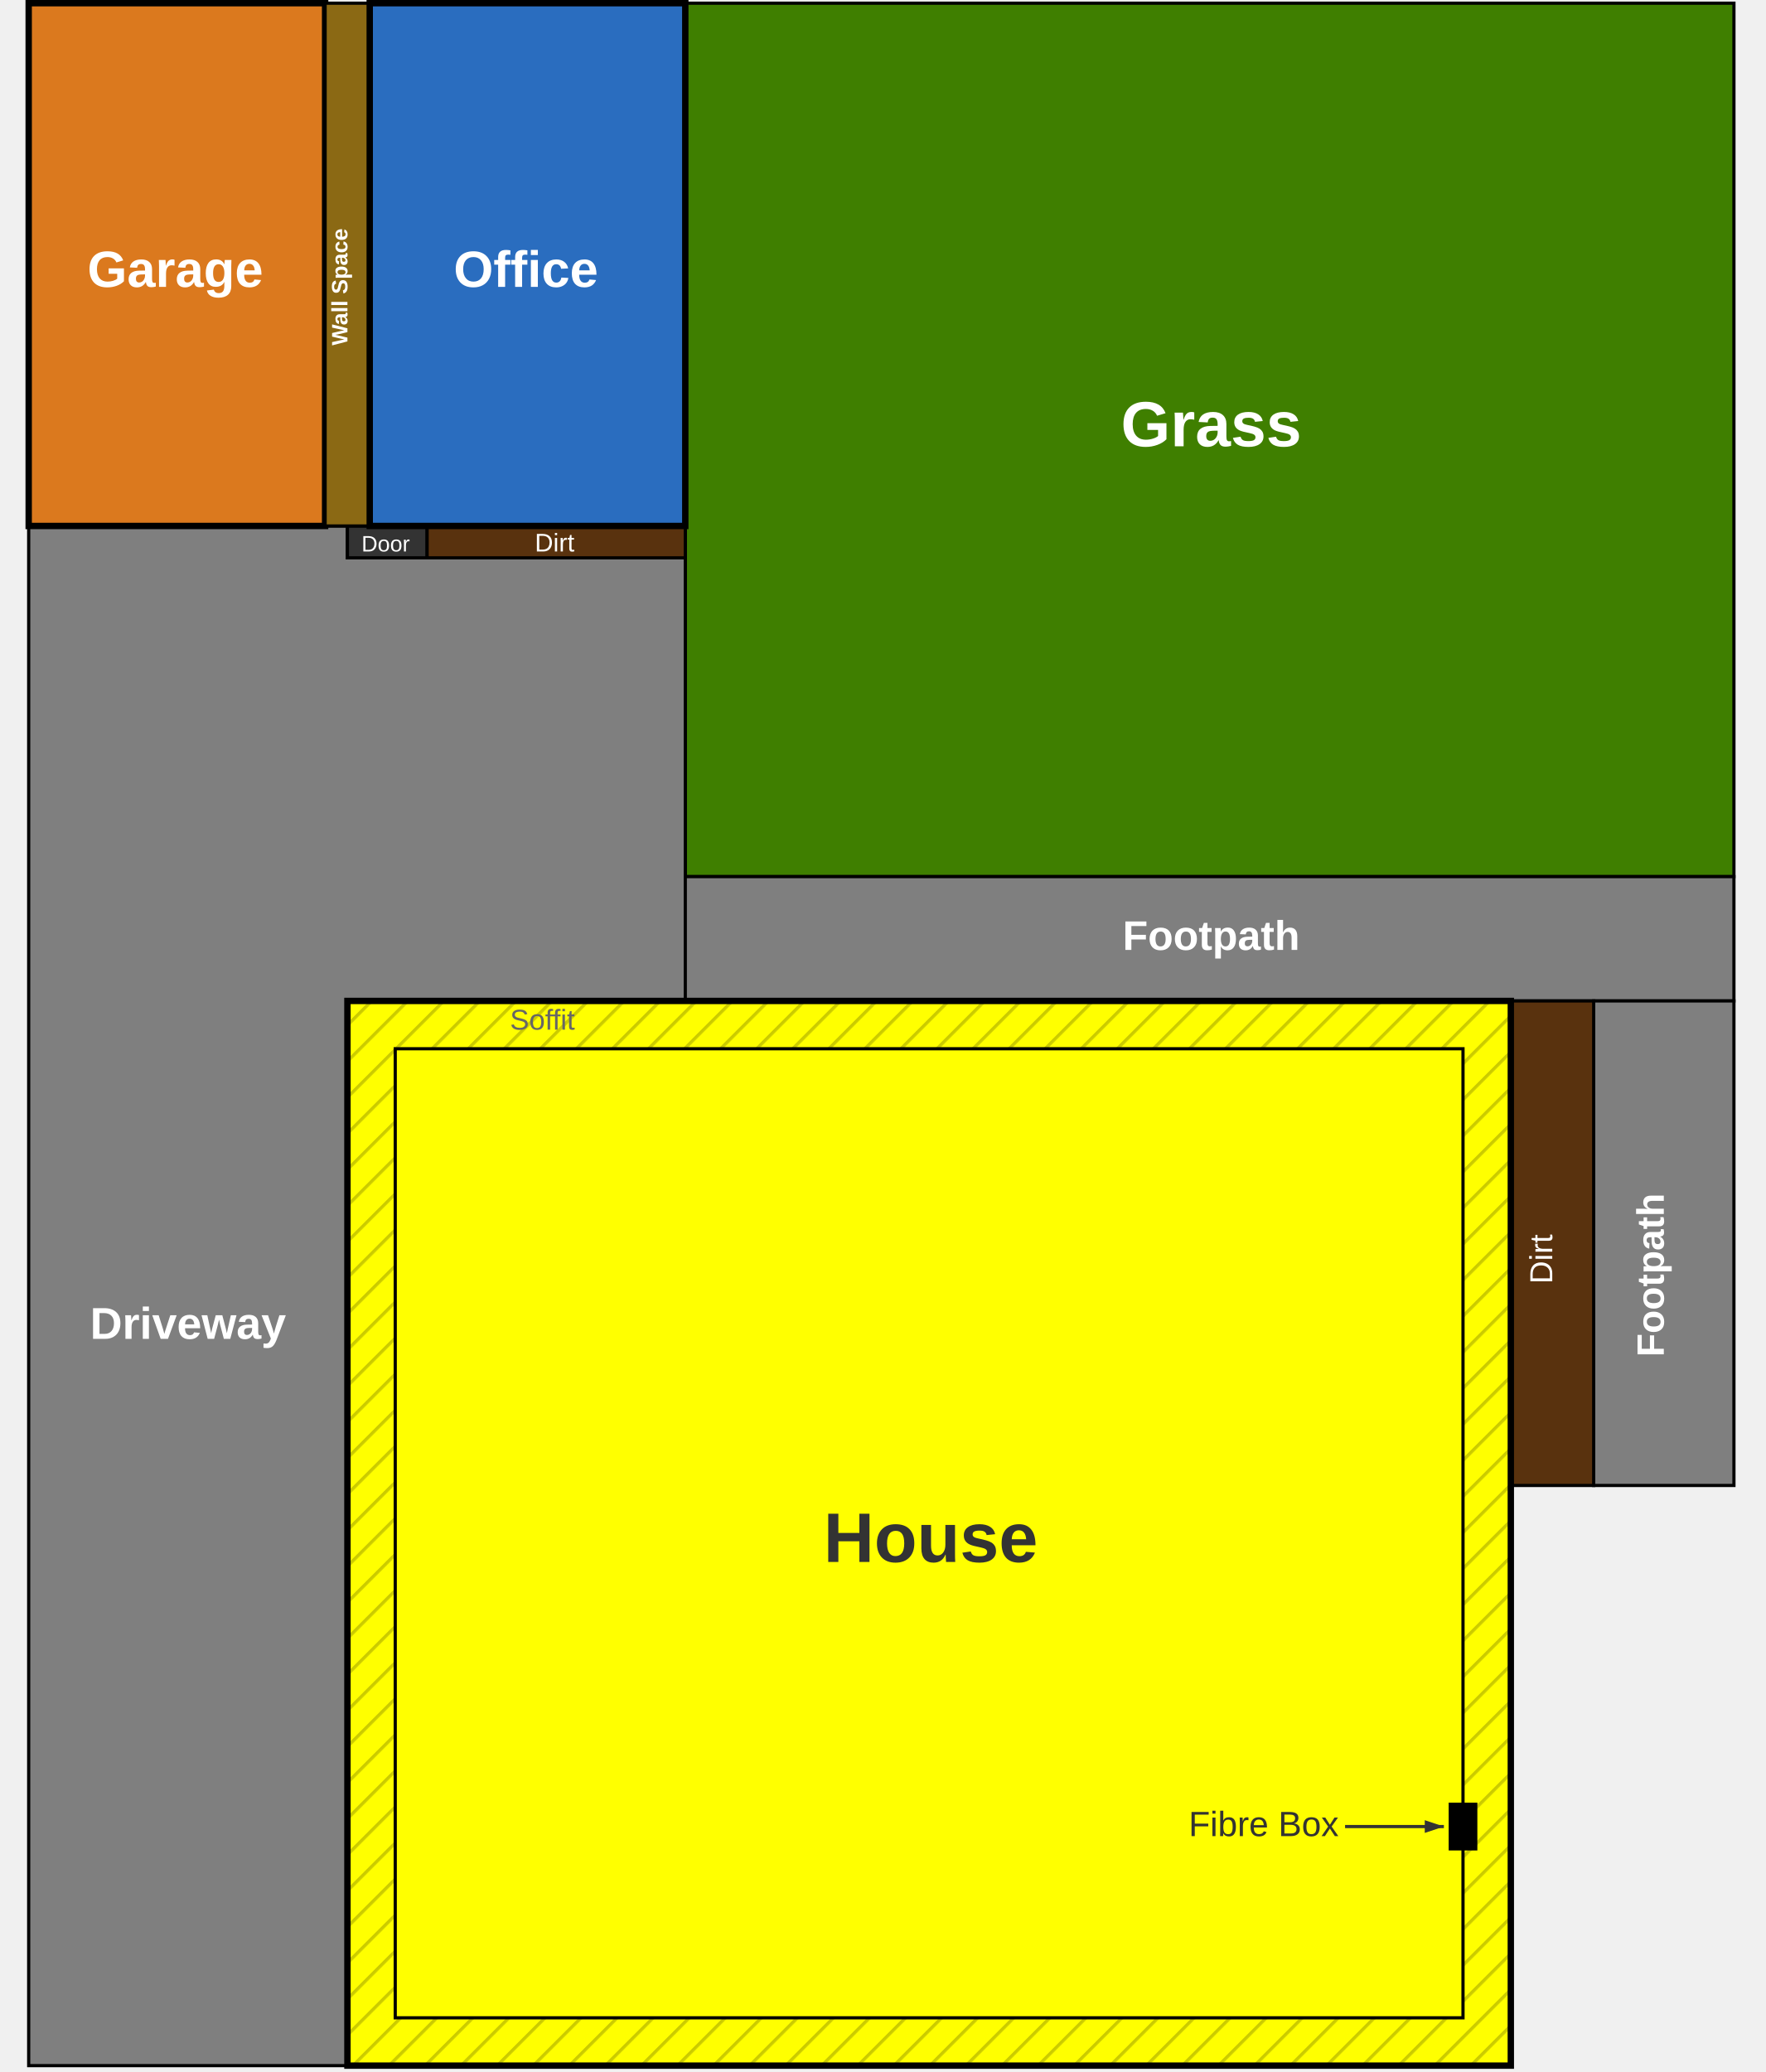
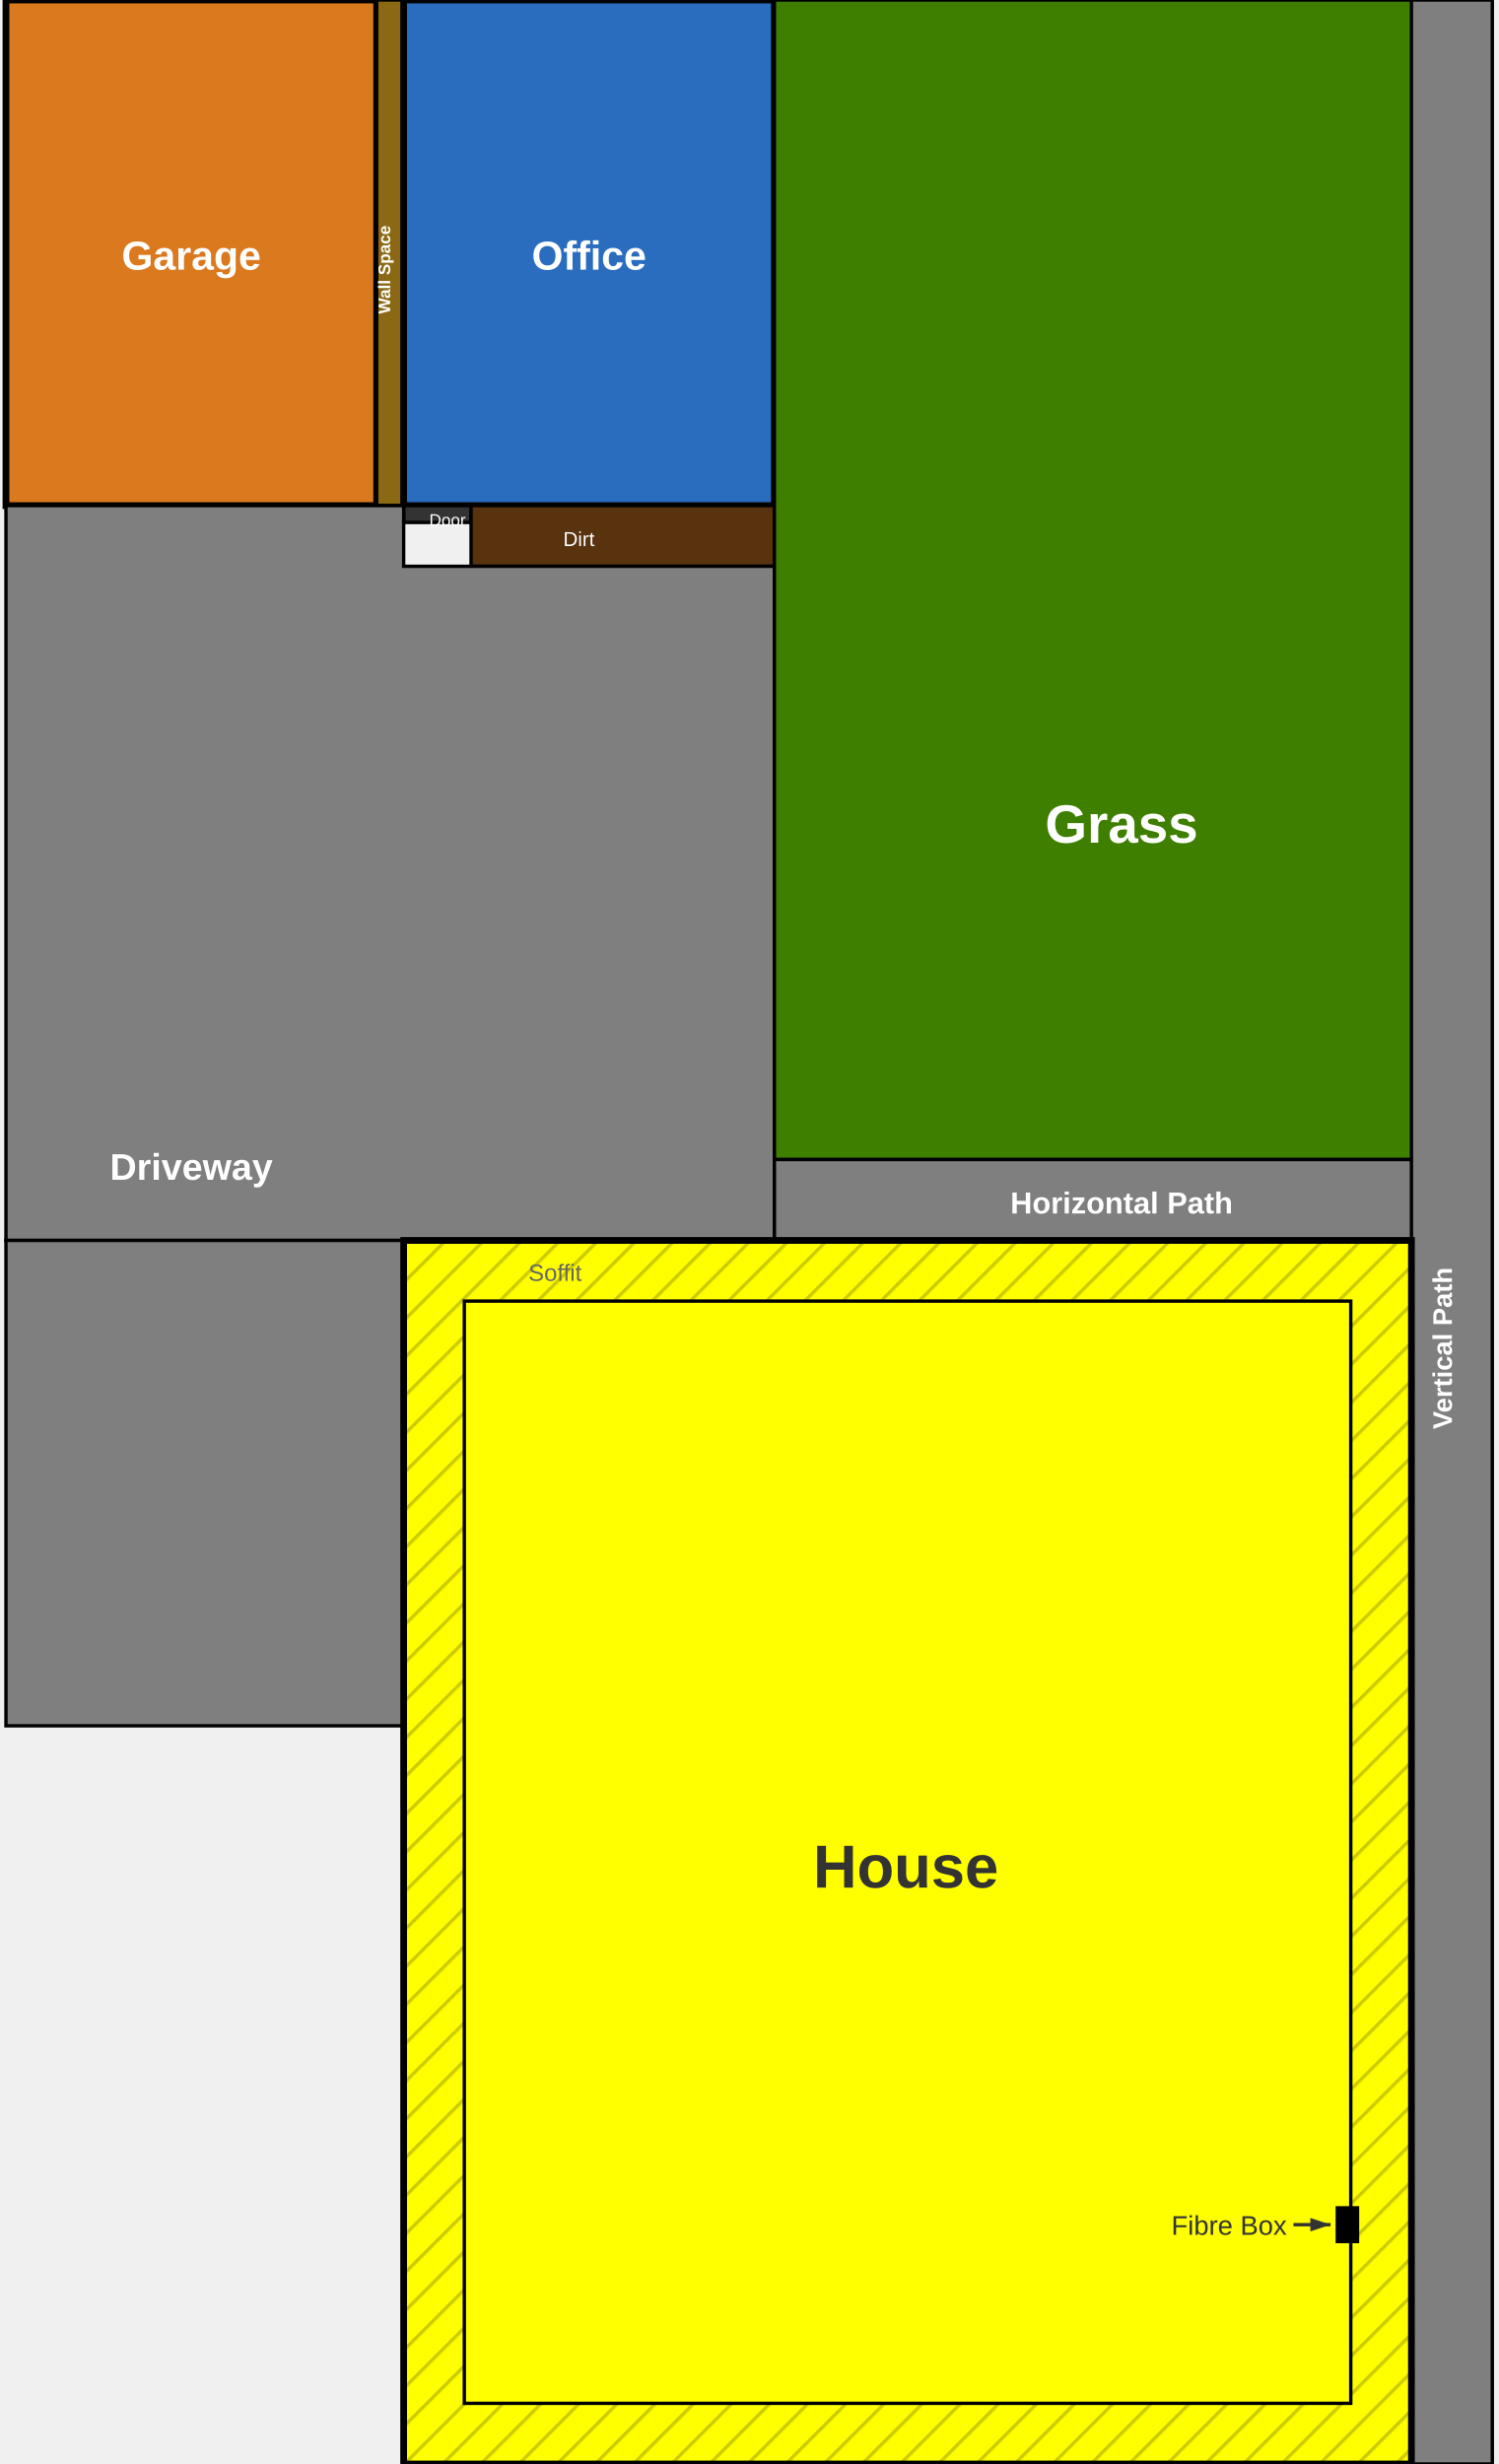
- <svg xmlns="http://www.w3.org/2000/svg" width="554" height="650" viewBox="7 0 540 650" font-family="Arial, sans-serif">
+ <svg xmlns="http://www.w3.org/2000/svg" width="450" height="740" viewBox="0 0 441 731" font-family="Arial, sans-serif">
  <defs>
    <pattern id="soffit-hatch" width="8" height="8" patternUnits="userSpaceOnUse" patternTransform="rotate(45)">
      <rect width="8" height="8" fill="#ffff00" />
      <line x1="0" y1="0" x2="0" y2="8" stroke="#cccc00" stroke-width="2" />
    </pattern>
    <marker id="arrowhead" markerWidth="6" markerHeight="4" refX="6" refY="2" orient="auto">
      <polygon points="0,0 6,2 0,4" fill="#333" />
    </marker>
  </defs>
-   <rect x="215" y="1" width="329" height="274" fill="#3f7f00" stroke="#000" stroke-width="1" />
-   <polygon points="9,165 109,165 109,175 215,175 215,314 109,314 109,648 9,648" fill="#7f7f7f" stroke="#000" stroke-width="1" />
-   <rect x="215" y="275" width="329" height="39" fill="#7f7f7f" stroke="#000" stroke-width="1" />
-   <rect x="500" y="314" width="44" height="152" fill="#7f7f7f" stroke="#000" stroke-width="1" />
-   <rect x="109" y="165" width="25" height="10" fill="#333" stroke="#000" stroke-width="1" />
-   <text x="121" y="173" text-anchor="middle" fill="white" font-size="7">Door</text>
-   <rect x="134" y="165" width="81" height="10" fill="#59320e" stroke="#000" stroke-width="1" />
-   <rect x="474" y="314" width="26" height="152" fill="#59320e" stroke="#000" stroke-width="1" />
-   <rect x="109" y="314" width="365" height="334" fill="url(#soffit-hatch)" stroke="#000" stroke-width="2" />
-   <rect x="124" y="329" width="335" height="304" fill="#ffff00" stroke="#000" stroke-width="1" />
-   <rect x="9" y="1" width="93" height="164" fill="#db791e" stroke="#000" stroke-width="2" />
-   <rect x="102" y="1" width="14" height="164" fill="#8B6914" stroke="#000" stroke-width="1" />
-   <rect x="116" y="1" width="99" height="164" fill="#2a6dbf" stroke="#000" stroke-width="2" />
-   <text x="55" y="90" text-anchor="middle" fill="white" font-weight="bold" font-size="16">Garage</text>
-   <text x="109" y="90" text-anchor="middle" fill="white" font-weight="bold" font-size="7" transform="rotate(-90,109,90)">Wall Space</text>
-   <text x="165" y="90" text-anchor="middle" fill="white" font-weight="bold" font-size="16">Office</text>
-   <text x="380" y="140" text-anchor="middle" fill="white" font-weight="bold" font-size="20">Grass</text>
-   <text x="59" y="420" text-anchor="middle" fill="white" font-weight="bold" font-size="14">Driveway</text>
-   <text x="380" y="298" text-anchor="middle" fill="white" font-weight="bold" font-size="13">Footpath</text>
-   <text x="522" y="400" text-anchor="middle" fill="white" font-weight="bold" font-size="12" transform="rotate(-90,522,400)">Footpath</text>
-   <text x="292" y="490" text-anchor="middle" fill="#333" font-weight="bold" font-size="22">House</text>
-   <text x="174" y="173" text-anchor="middle" fill="white" font-size="8">Dirt</text>
-   <text x="487" y="395" text-anchor="middle" fill="white" font-size="10" transform="rotate(-90,487,395)">Dirt</text>
-   <text x="160" y="323" fill="#666" font-size="9">Soffit</text>
-   <rect x="455" y="566" width="8" height="14" fill="#000" stroke="#000" stroke-width="1" />
-   <text x="420" y="576" text-anchor="end" fill="#333" font-size="11">Fibre Box</text>
-   <line x1="422" y1="573" x2="453" y2="573" stroke="#333" stroke-width="1" marker-end="url(#arrowhead)" />
+   <rect x="0" y="0" width="110" height="150" fill="#db791e" stroke="#000" stroke-width="2" />
+   <rect x="110" y="0" width="8" height="150" fill="#8B6914" stroke="#000" stroke-width="1" />
+   <rect x="118" y="0" width="110" height="150" fill="#2a6dbf" stroke="#000" stroke-width="2" />
+   <rect x="118" y="150" width="20" height="5" fill="#333" stroke="#000" stroke-width="1" />
+   <rect x="138" y="150" width="90" height="18" fill="#59320e" stroke="#000" stroke-width="1" />
+   <polygon points="0,150 118,150 118,168 228,168 228,368 118,368 118,368 0,368 0,150" fill="#7f7f7f" stroke="#000" stroke-width="1" />
+   <rect x="0" y="368" width="118" height="144" fill="#7f7f7f" stroke="#000" stroke-width="1" />
+   <rect x="228" y="0" width="207" height="344" fill="#3f7f00" stroke="#000" stroke-width="1" />
+   <rect x="228" y="344" width="207" height="24" fill="#7f7f7f" stroke="#000" stroke-width="1" />
+   <rect x="417" y="0" width="24" height="731" fill="#7f7f7f" stroke="#000" stroke-width="1" />
+   <rect x="118" y="368" width="299" height="363" fill="url(#soffit-hatch)" stroke="#000" stroke-width="2" />
+   <rect x="136" y="386" width="263" height="327" fill="#ffff00" stroke="#000" stroke-width="1" />
+   <rect x="395" y="655" width="6" height="10" fill="#000" stroke="#000" stroke-width="1" />
+   <text x="380" y="663" text-anchor="end" fill="#333" font-size="8">Fibre Box</text>
+   <line x1="382" y1="660" x2="393" y2="660" stroke="#333" stroke-width="1" marker-end="url(#arrowhead)" />
+   <text x="55" y="80" text-anchor="middle" fill="white" font-weight="bold" font-size="12">Garage</text>
+   <text x="114" y="80" text-anchor="middle" fill="white" font-weight="bold" font-size="5" transform="rotate(-90,114,80)">Wall Space</text>
+   <text x="173" y="80" text-anchor="middle" fill="white" font-weight="bold" font-size="12">Office</text>
+   <text x="331" y="250" text-anchor="middle" fill="white" font-weight="bold" font-size="16">Grass</text>
+   <text x="55" y="350" text-anchor="middle" fill="white" font-weight="bold" font-size="11">Driveway</text>
+   <text x="331" y="360" text-anchor="middle" fill="white" font-weight="bold" font-size="9">Horizontal Path</text>
+   <text x="429" y="400" text-anchor="middle" fill="white" font-weight="bold" font-size="8" transform="rotate(-90,429,400)">Vertical Path</text>
+   <text x="267" y="560" text-anchor="middle" fill="#333" font-weight="bold" font-size="18">House</text>
+   <text x="170" y="162" text-anchor="middle" fill="white" font-size="6">Dirt</text>
+   <text x="155" y="380" fill="#666" font-size="7">Soffit</text>
+   <text x="131" y="156" text-anchor="middle" fill="white" font-size="5">Door</text>
</svg>
